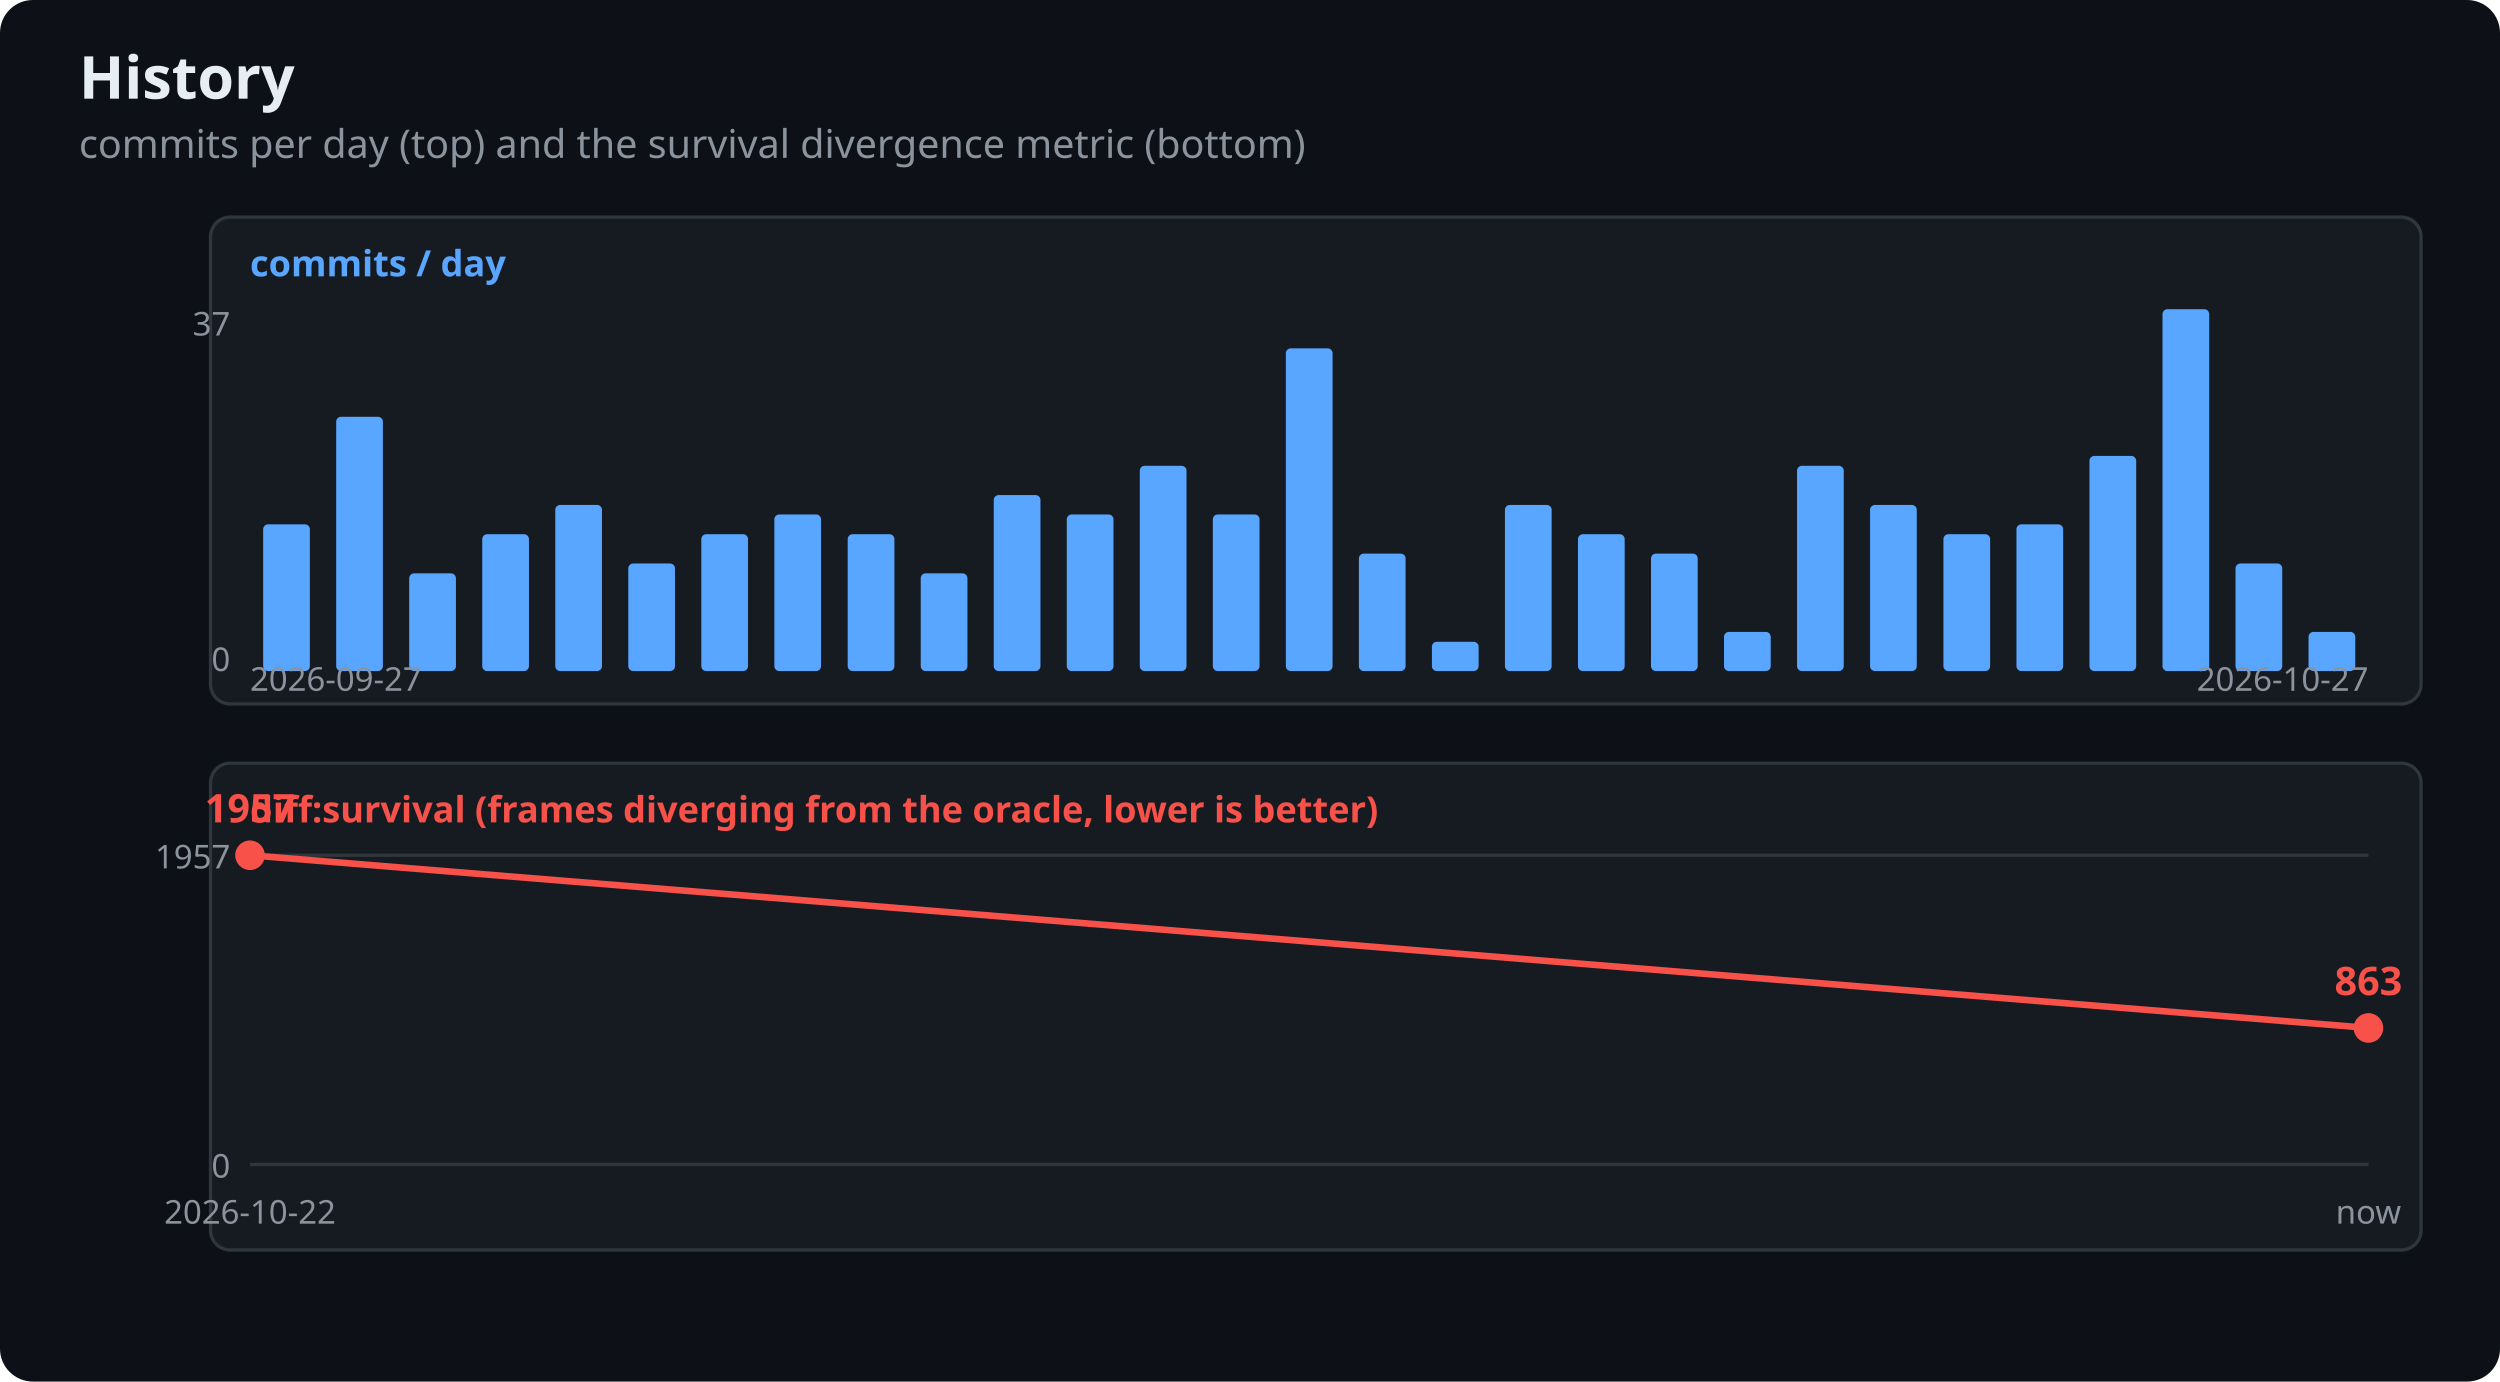
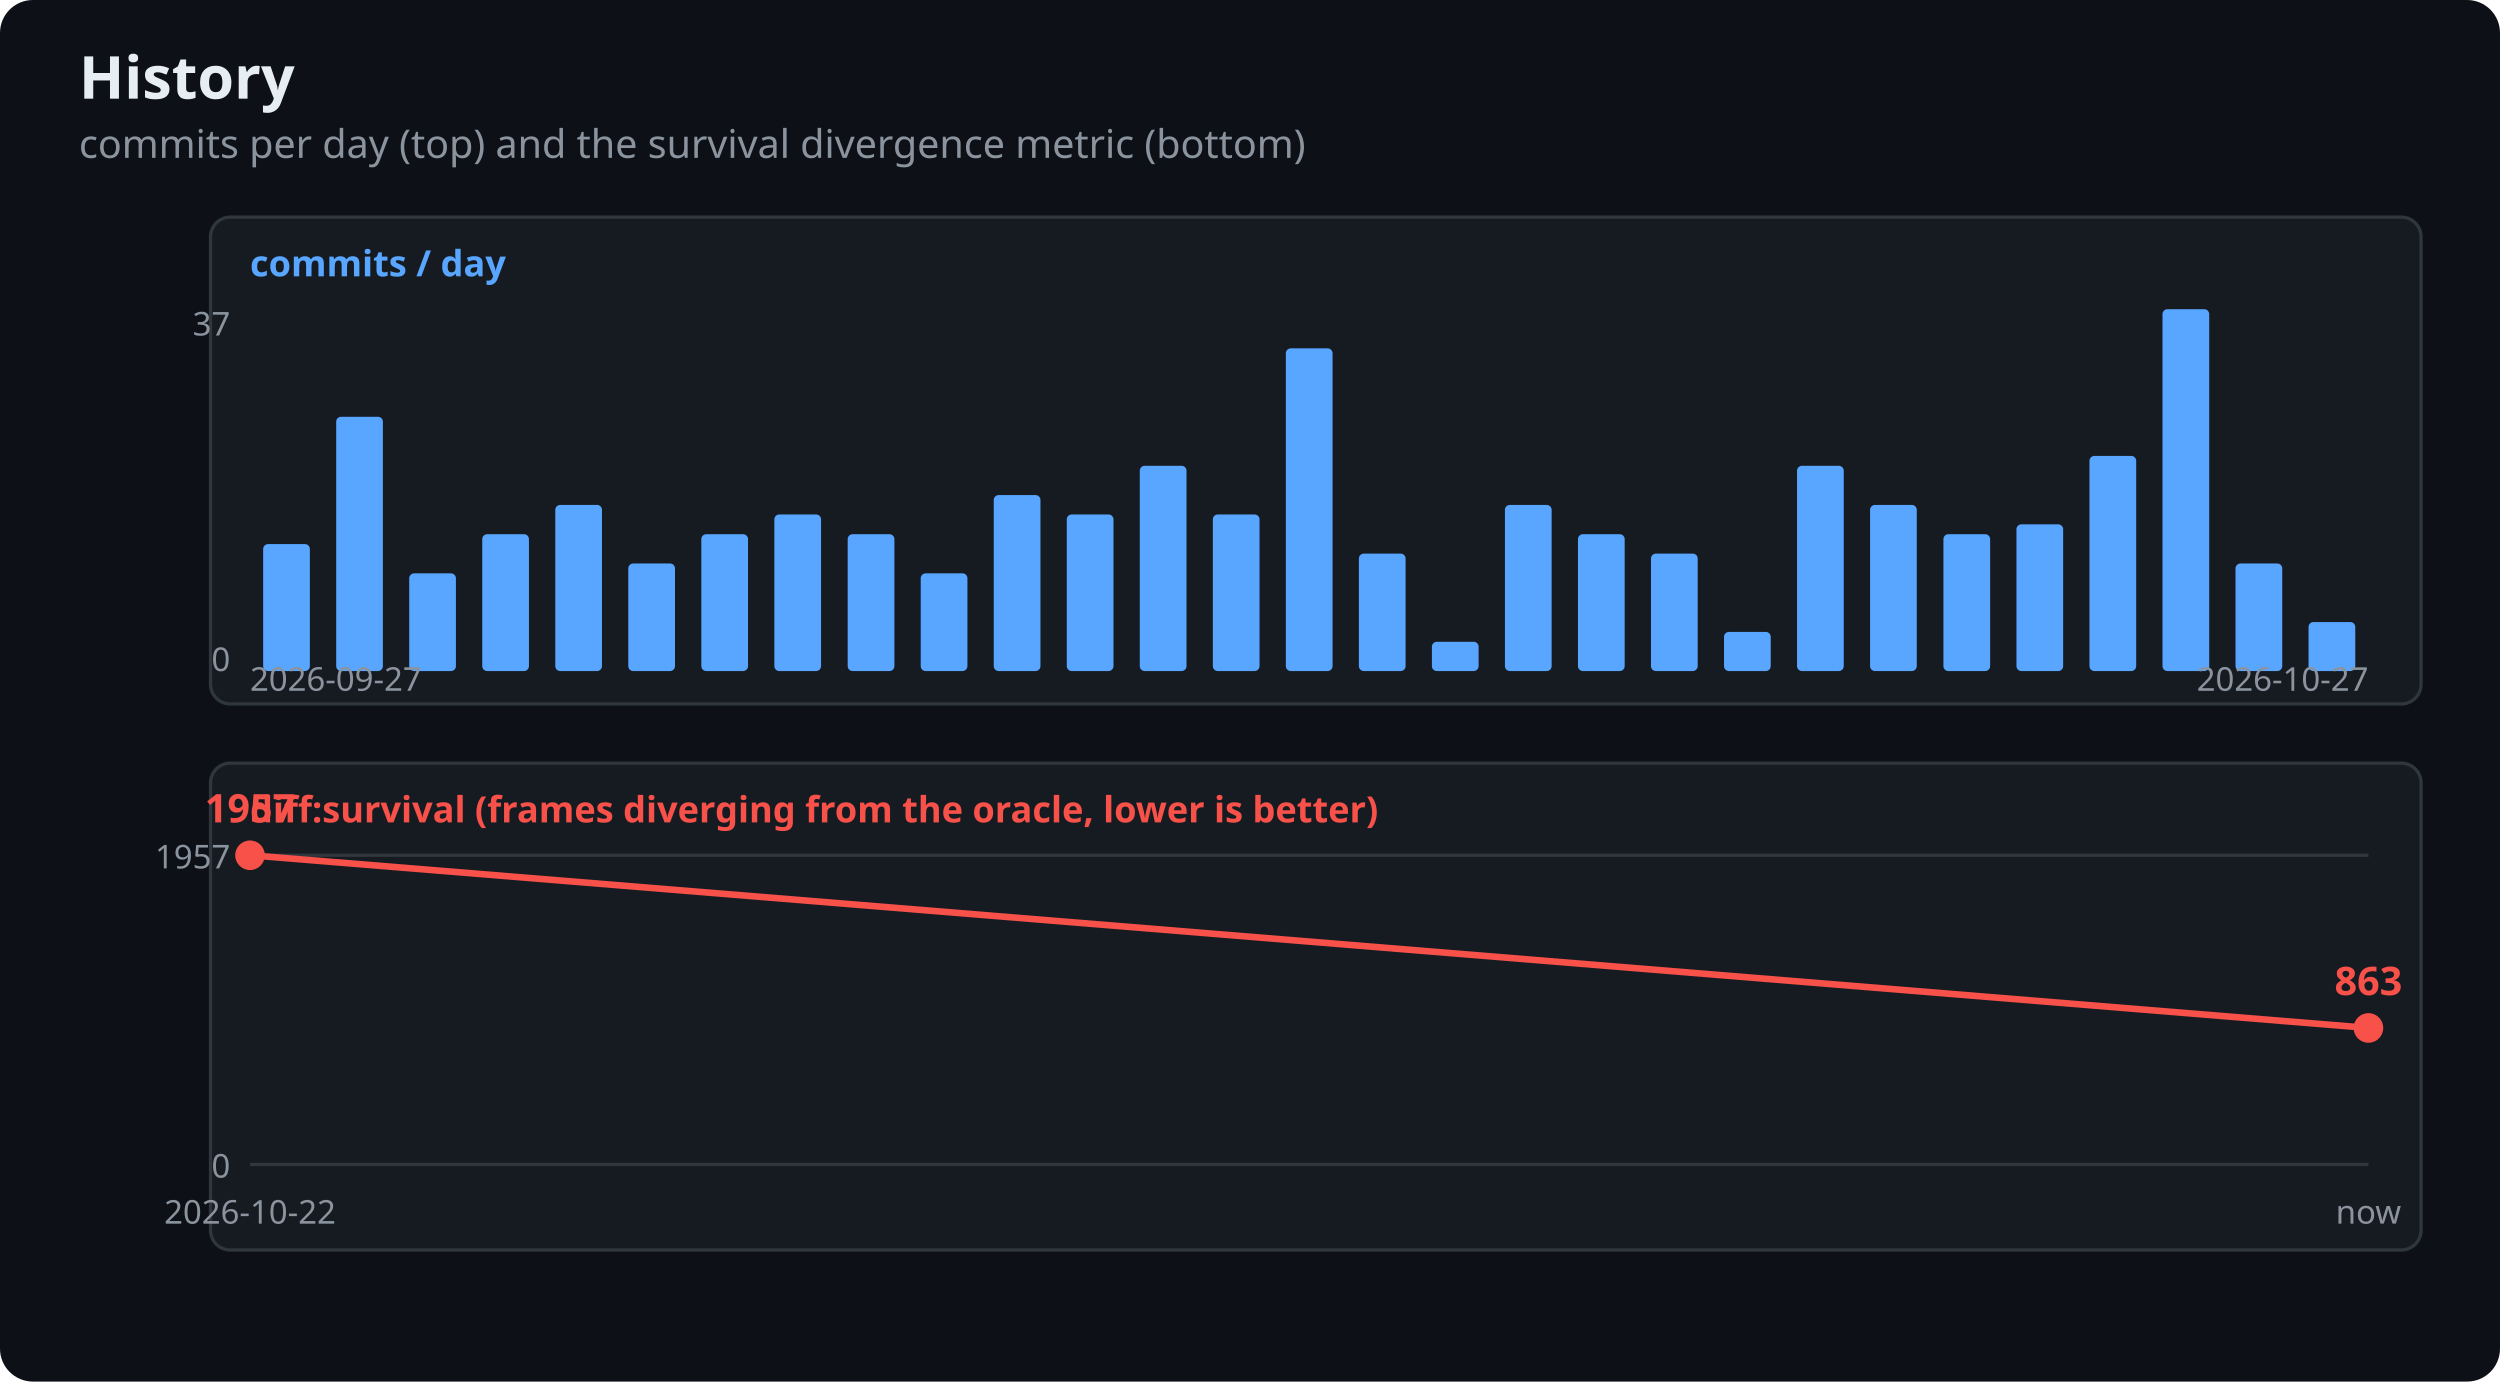
<svg xmlns="http://www.w3.org/2000/svg" width="760" height="420" viewBox="0 0 760 420" font-family="Segoe UI,Ubuntu,sans-serif">
  <rect width="760" height="420" rx="10" fill="#0d1117" />
  <text x="24" y="30" fill="#e6edf3" font-size="18" font-weight="600">History</text>
  <text x="24" y="48" fill="#8b949e" font-size="12">commits per day (top) and the survival divergence metric (bottom)</text>
  <rect x="64" y="66" width="672" height="148" fill="#161b22" stroke="#30363d" rx="6" />
  <text x="76" y="84" fill="#58a6ff" font-size="11" font-weight="600">commits / day</text>
-   <rect x="80.0" y="159.4" width="14.2" height="44.6" fill="#58a6ff" rx="1.5" />
+   <rect x="80.0" y="165.4" width="14.2" height="38.6" fill="#58a6ff" rx="1.5" />
  <rect x="102.2" y="126.7" width="14.2" height="77.3" fill="#58a6ff" rx="1.5" />
  <rect x="124.4" y="174.3" width="14.2" height="29.7" fill="#58a6ff" rx="1.5" />
  <rect x="146.6" y="162.4" width="14.2" height="41.6" fill="#58a6ff" rx="1.5" />
  <rect x="168.8" y="153.5" width="14.2" height="50.5" fill="#58a6ff" rx="1.5" />
  <rect x="191.0" y="171.3" width="14.2" height="32.7" fill="#58a6ff" rx="1.5" />
  <rect x="213.2" y="162.4" width="14.2" height="41.6" fill="#58a6ff" rx="1.5" />
  <rect x="235.4" y="156.4" width="14.2" height="47.6" fill="#58a6ff" rx="1.5" />
  <rect x="257.7" y="162.4" width="14.2" height="41.6" fill="#58a6ff" rx="1.5" />
  <rect x="279.9" y="174.3" width="14.2" height="29.7" fill="#58a6ff" rx="1.5" />
  <rect x="302.1" y="150.5" width="14.2" height="53.5" fill="#58a6ff" rx="1.5" />
  <rect x="324.3" y="156.4" width="14.2" height="47.6" fill="#58a6ff" rx="1.5" />
  <rect x="346.5" y="141.6" width="14.2" height="62.4" fill="#58a6ff" rx="1.5" />
  <rect x="368.7" y="156.4" width="14.2" height="47.6" fill="#58a6ff" rx="1.5" />
  <rect x="390.9" y="105.9" width="14.2" height="98.1" fill="#58a6ff" rx="1.5" />
  <rect x="413.1" y="168.3" width="14.2" height="35.7" fill="#58a6ff" rx="1.5" />
  <rect x="435.3" y="195.1" width="14.2" height="8.9" fill="#58a6ff" rx="1.5" />
  <rect x="457.5" y="153.5" width="14.2" height="50.5" fill="#58a6ff" rx="1.5" />
  <rect x="479.7" y="162.4" width="14.2" height="41.6" fill="#58a6ff" rx="1.5" />
  <rect x="501.9" y="168.3" width="14.2" height="35.7" fill="#58a6ff" rx="1.5" />
  <rect x="524.1" y="192.1" width="14.2" height="11.9" fill="#58a6ff" rx="1.5" />
  <rect x="546.3" y="141.6" width="14.2" height="62.4" fill="#58a6ff" rx="1.5" />
  <rect x="568.5" y="153.5" width="14.2" height="50.5" fill="#58a6ff" rx="1.5" />
  <rect x="590.8" y="162.4" width="14.2" height="41.6" fill="#58a6ff" rx="1.5" />
  <rect x="613.0" y="159.4" width="14.2" height="44.6" fill="#58a6ff" rx="1.5" />
  <rect x="635.2" y="138.6" width="14.2" height="65.4" fill="#58a6ff" rx="1.5" />
  <rect x="657.4" y="94.0" width="14.2" height="110.0" fill="#58a6ff" rx="1.5" />
  <rect x="679.6" y="171.3" width="14.2" height="32.7" fill="#58a6ff" rx="1.5" />
-   <rect x="701.8" y="192.1" width="14.2" height="11.9" fill="#58a6ff" rx="1.5" />
+   <rect x="701.8" y="189.1" width="14.2" height="14.9" fill="#58a6ff" rx="1.5" />
  <text x="70" y="102" fill="#8b949e" font-size="10" text-anchor="end">37</text>
  <text x="70" y="204" fill="#8b949e" font-size="10" text-anchor="end">0</text>
  <text x="76" y="210" fill="#8b949e" font-size="10">2026-09-27</text>
  <text x="720" y="210" fill="#8b949e" font-size="10" text-anchor="end">2026-10-27</text>
  <rect x="64" y="232" width="672" height="148" fill="#161b22" stroke="#30363d" rx="6" />
  <text x="76" y="250" fill="#f85149" font-size="11" font-weight="600">diff:survival (frames diverging from the oracle, lower is better)</text>
  <line x1="76" y1="354.0" x2="720" y2="354.0" stroke="#30363d" stroke-width="1" />
  <text x="70" y="358.0" fill="#8b949e" font-size="10" text-anchor="end">0</text>
  <line x1="76" y1="260.0" x2="720" y2="260.0" stroke="#30363d" stroke-width="1" />
  <text x="70" y="264.0" fill="#8b949e" font-size="10" text-anchor="end">1957</text>
  <circle cx="76.0" cy="260.0" r="4.5" fill="#f85149" />
  <text x="76.0" y="250.0" fill="#f85149" font-size="12" font-weight="600" text-anchor="middle">1957</text>
  <text x="76.0" y="372" fill="#8b949e" font-size="10" text-anchor="middle">2026-10-22</text>
  <circle cx="720.0" cy="312.5" r="4.5" fill="#f85149" />
  <text x="720.0" y="302.5" fill="#f85149" font-size="12" font-weight="600" text-anchor="middle">863</text>
  <text x="720.0" y="372" fill="#8b949e" font-size="10" text-anchor="middle">now</text>
  <polyline points="76.0,260.0 720.0,312.5" fill="none" stroke="#f85149" stroke-width="2" />
</svg>
